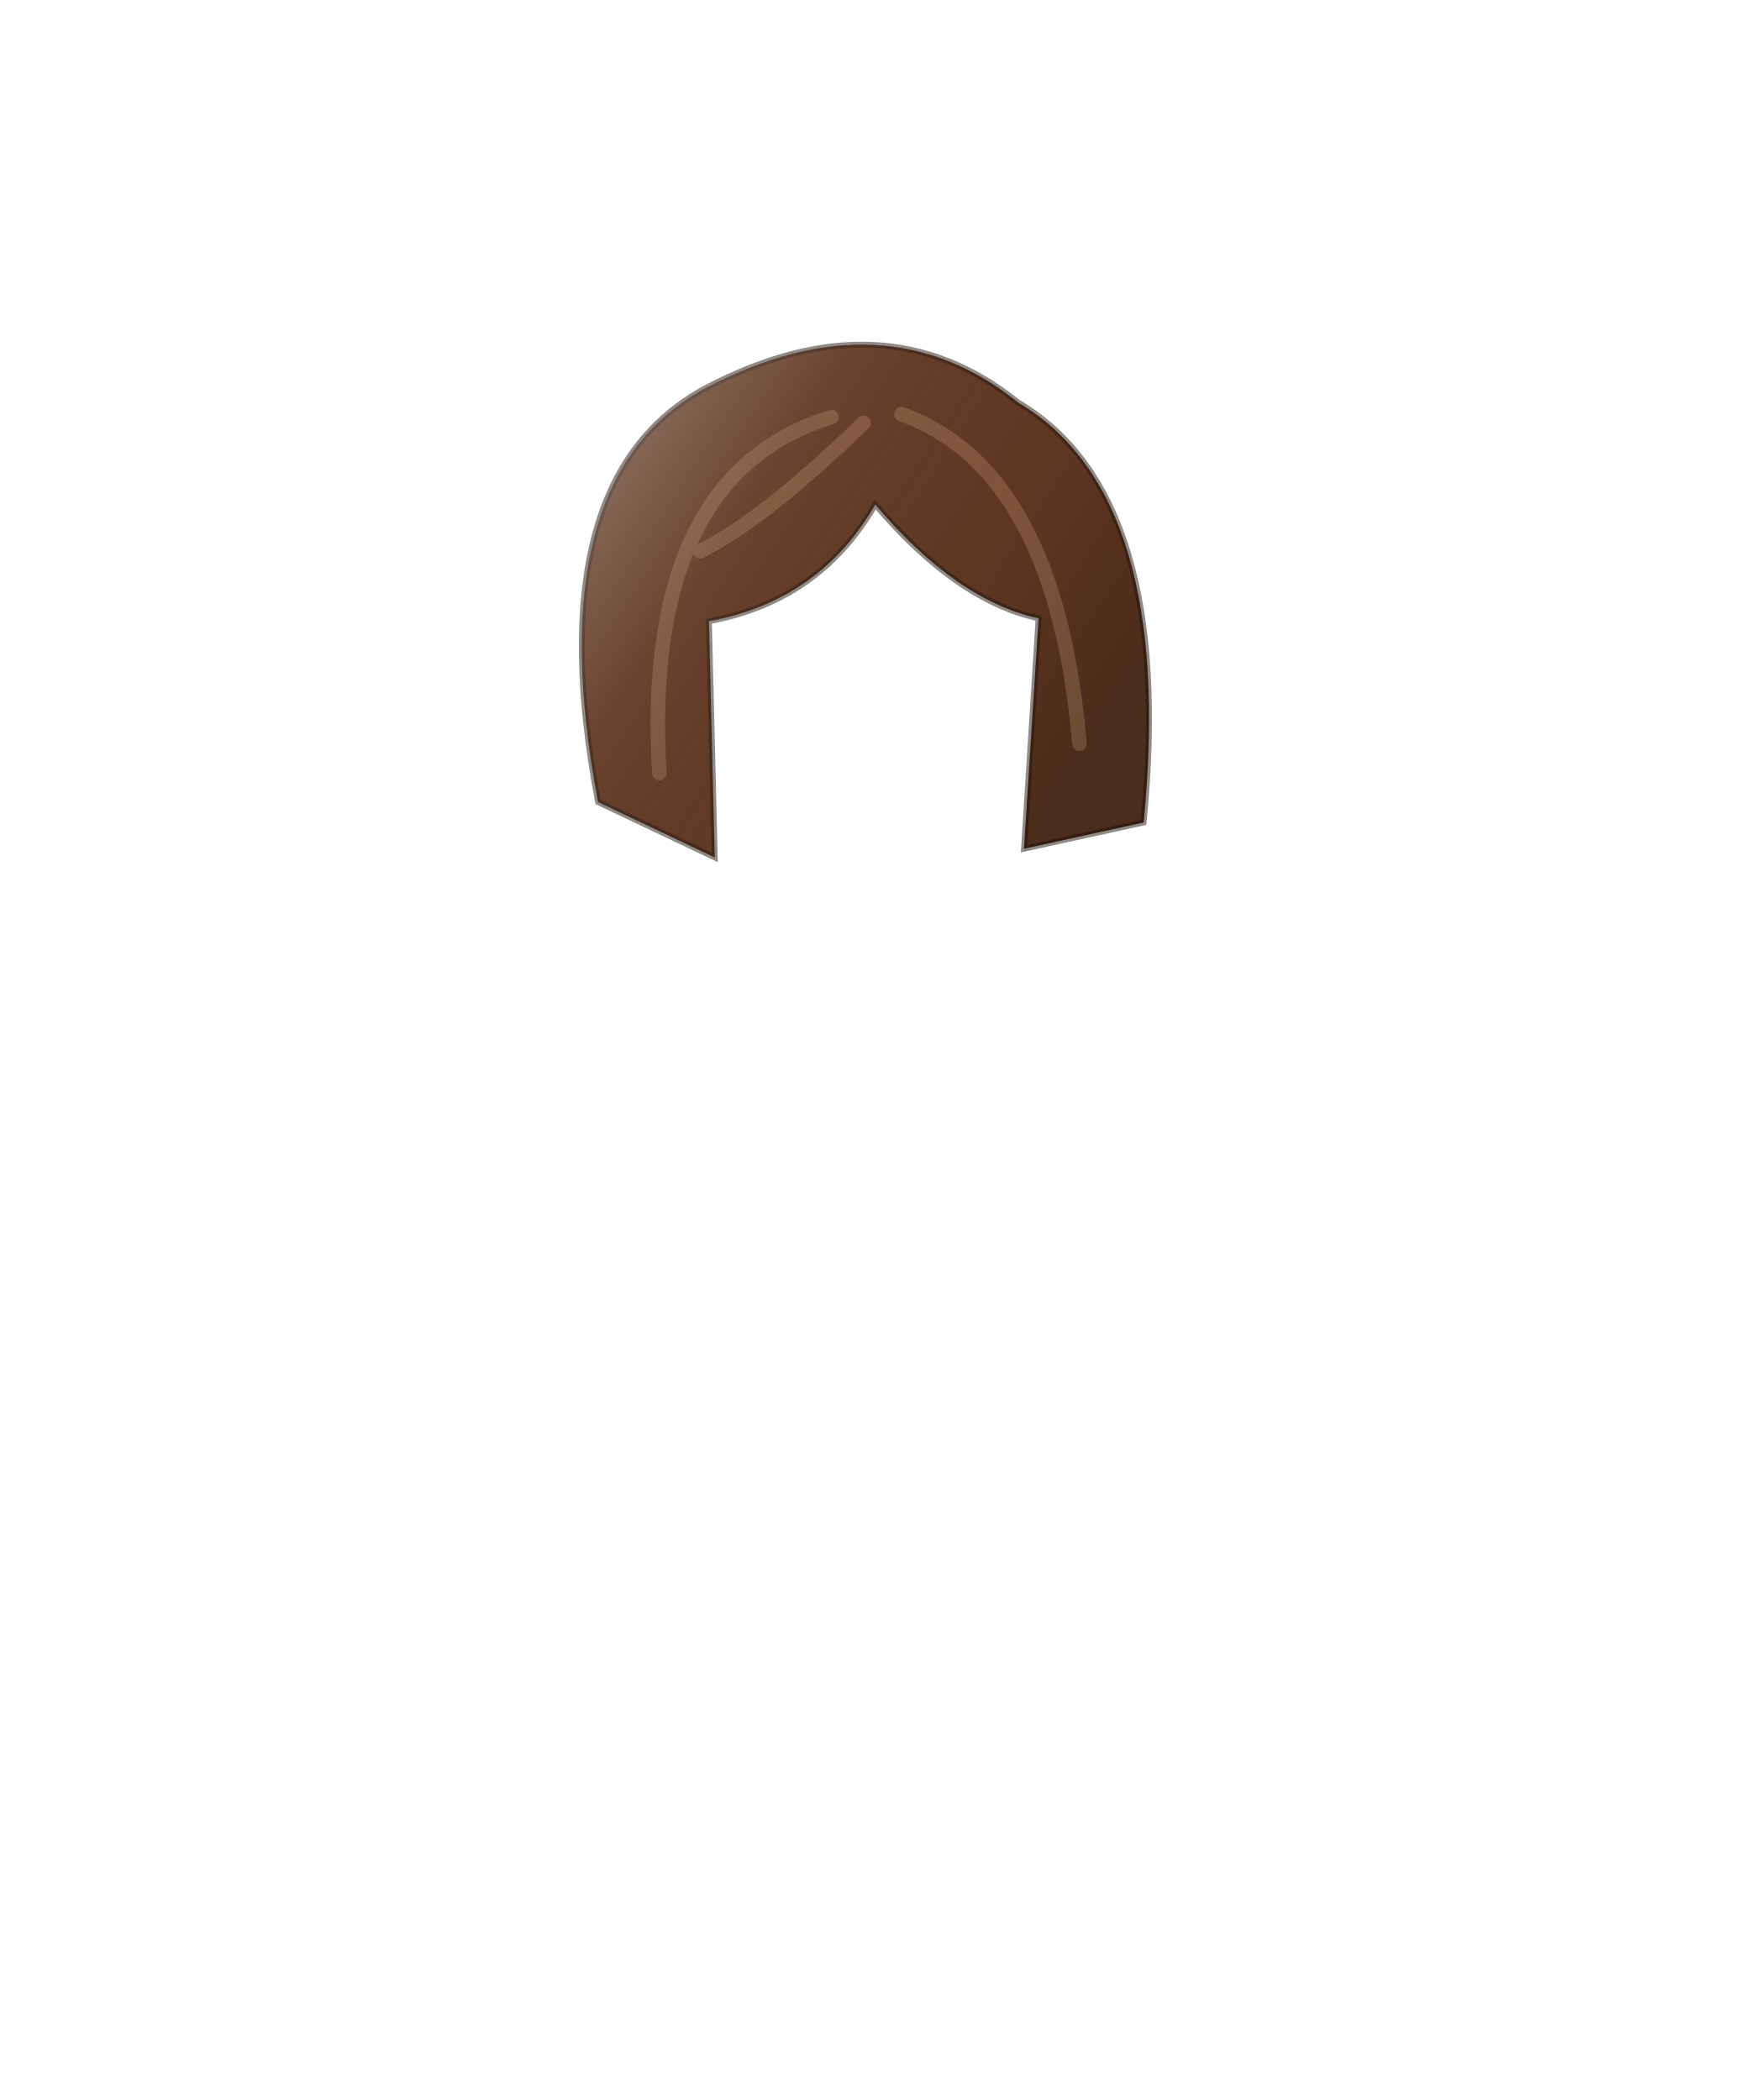
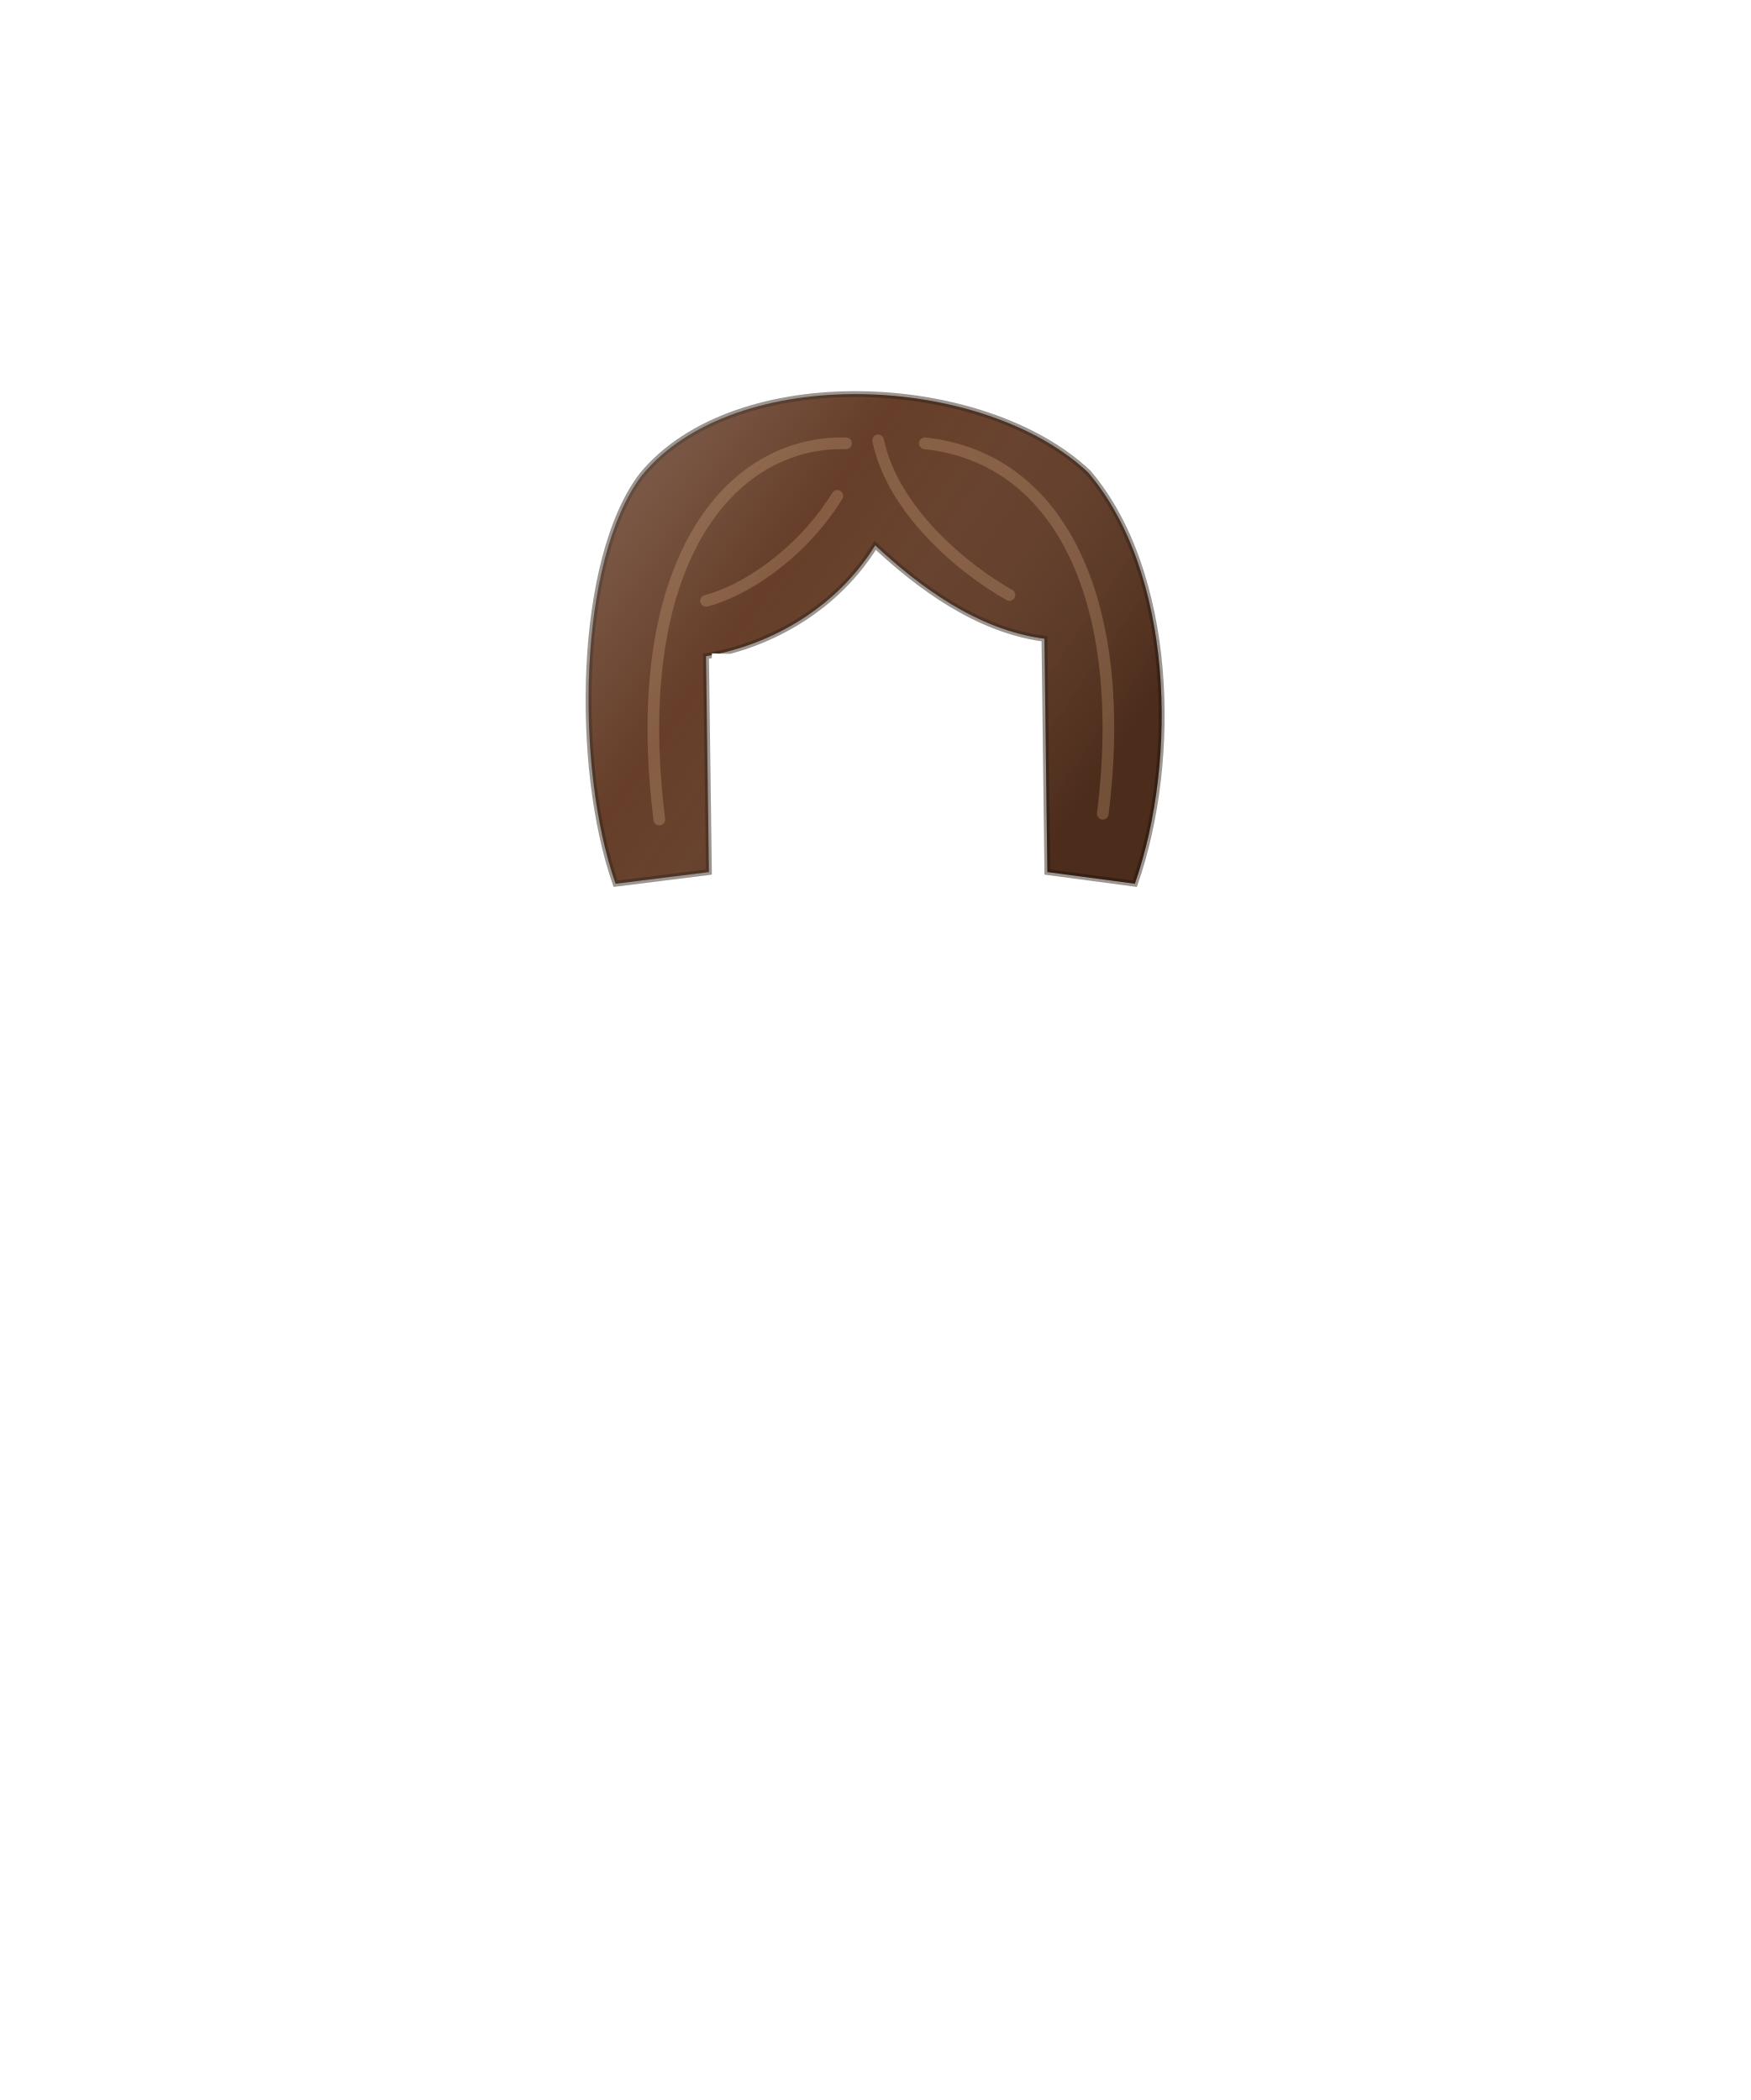
- <svg xmlns="http://www.w3.org/2000/svg" width="600" height="720" class="figure-svg" viewBox="0 0 600 720" aria-hidden="true">
+ <svg xmlns="http://www.w3.org/2000/svg" width="600" height="720" viewBox="0 0 600 720">
  <defs>
-     <linearGradient id="f2gold" x1="0" x2="1">
-       <stop stop-color="#d79b13" />
-       <stop offset=".22" stop-color="#ffd95a" />
-       <stop offset=".65" stop-color="#f4c337" />
-       <stop offset="1" stop-color="#d69b13" />
-     </linearGradient>
-     <linearGradient id="f2shine" x1="0" y1="0" x2="1" y2=".6">
-       <stop stop-color="#fff" stop-opacity=".37" />
-       <stop offset=".35" stop-color="#fff" stop-opacity=".06" />
-       <stop offset=".7" stop-color="#000" stop-opacity=".02" />
+     <linearGradient id="shine" x1="0" y1="0" x2="1" y2=".6">
+       <stop stop-color="#fff" stop-opacity=".24" />
+       <stop offset=".4" stop-color="#fff" stop-opacity=".03" />
      <stop offset="1" stop-color="#000" stop-opacity=".22" />
    </linearGradient>
+     <clipPath id="face-opening">
+       <path d="M190 110 H410 V327 H356 V224 C336 225 316 215 300 211 C282 222 263 225 244 224 V327 H190 Z" />
+     </clipPath>
  </defs>
-   <g>
-     <path d="M205 275q-21-111 37-142 61-32 107 5 54 32 43 144l-41 9 5-79q-28-6-56-39-19 33-57 40l2 81Z" fill="#613822" stroke="#24170f" stroke-opacity=".5" stroke-width="2" />
-     <path d="M205 275q-21-111 37-142 61-32 107 5 54 32 43 144l-41 9 5-79q-28-6-56-39-19 33-57 40l2 81Z" fill="url(#f2shine)" />
-     <g fill="none" stroke="#e8be91" stroke-opacity=".22" stroke-width="5" stroke-linecap="round">
-       <path d="M285 143q-65 20-59 122m70-120q-34 33-56 44m69-47q53 19 61 113" />
-     </g>
+   <g clip-path="url(#face-opening)">
+     <path d="M211 303 C197 263 198 192 220 163 C252 124 337 128 373 162 C402 196 404 260 389 303 L359 299 L358 219 C335 216 315 201 300 187 C287 208 265 221 242 225 L243 299 Z" fill="#613822" stroke="#24170f" stroke-opacity=".45" stroke-width="2" />
+     <path d="M211 303 C197 263 198 192 220 163 C252 124 337 128 373 162 C402 196 404 260 389 303 L359 299 L358 219 C335 216 315 201 300 187 C287 208 265 221 242 225 L243 299 Z" fill="url(#shine)" />
+     <path d="M290 152 C250 151 215 193 226 281 M301 151 C306 175 330 195 346 204 M317 152 C364 157 387 207 378 279 M287 170 C274 191 254 203 242 206" fill="none" stroke="#e8be91" stroke-opacity=".25" stroke-width="4" stroke-linecap="round" />
  </g>
</svg>
